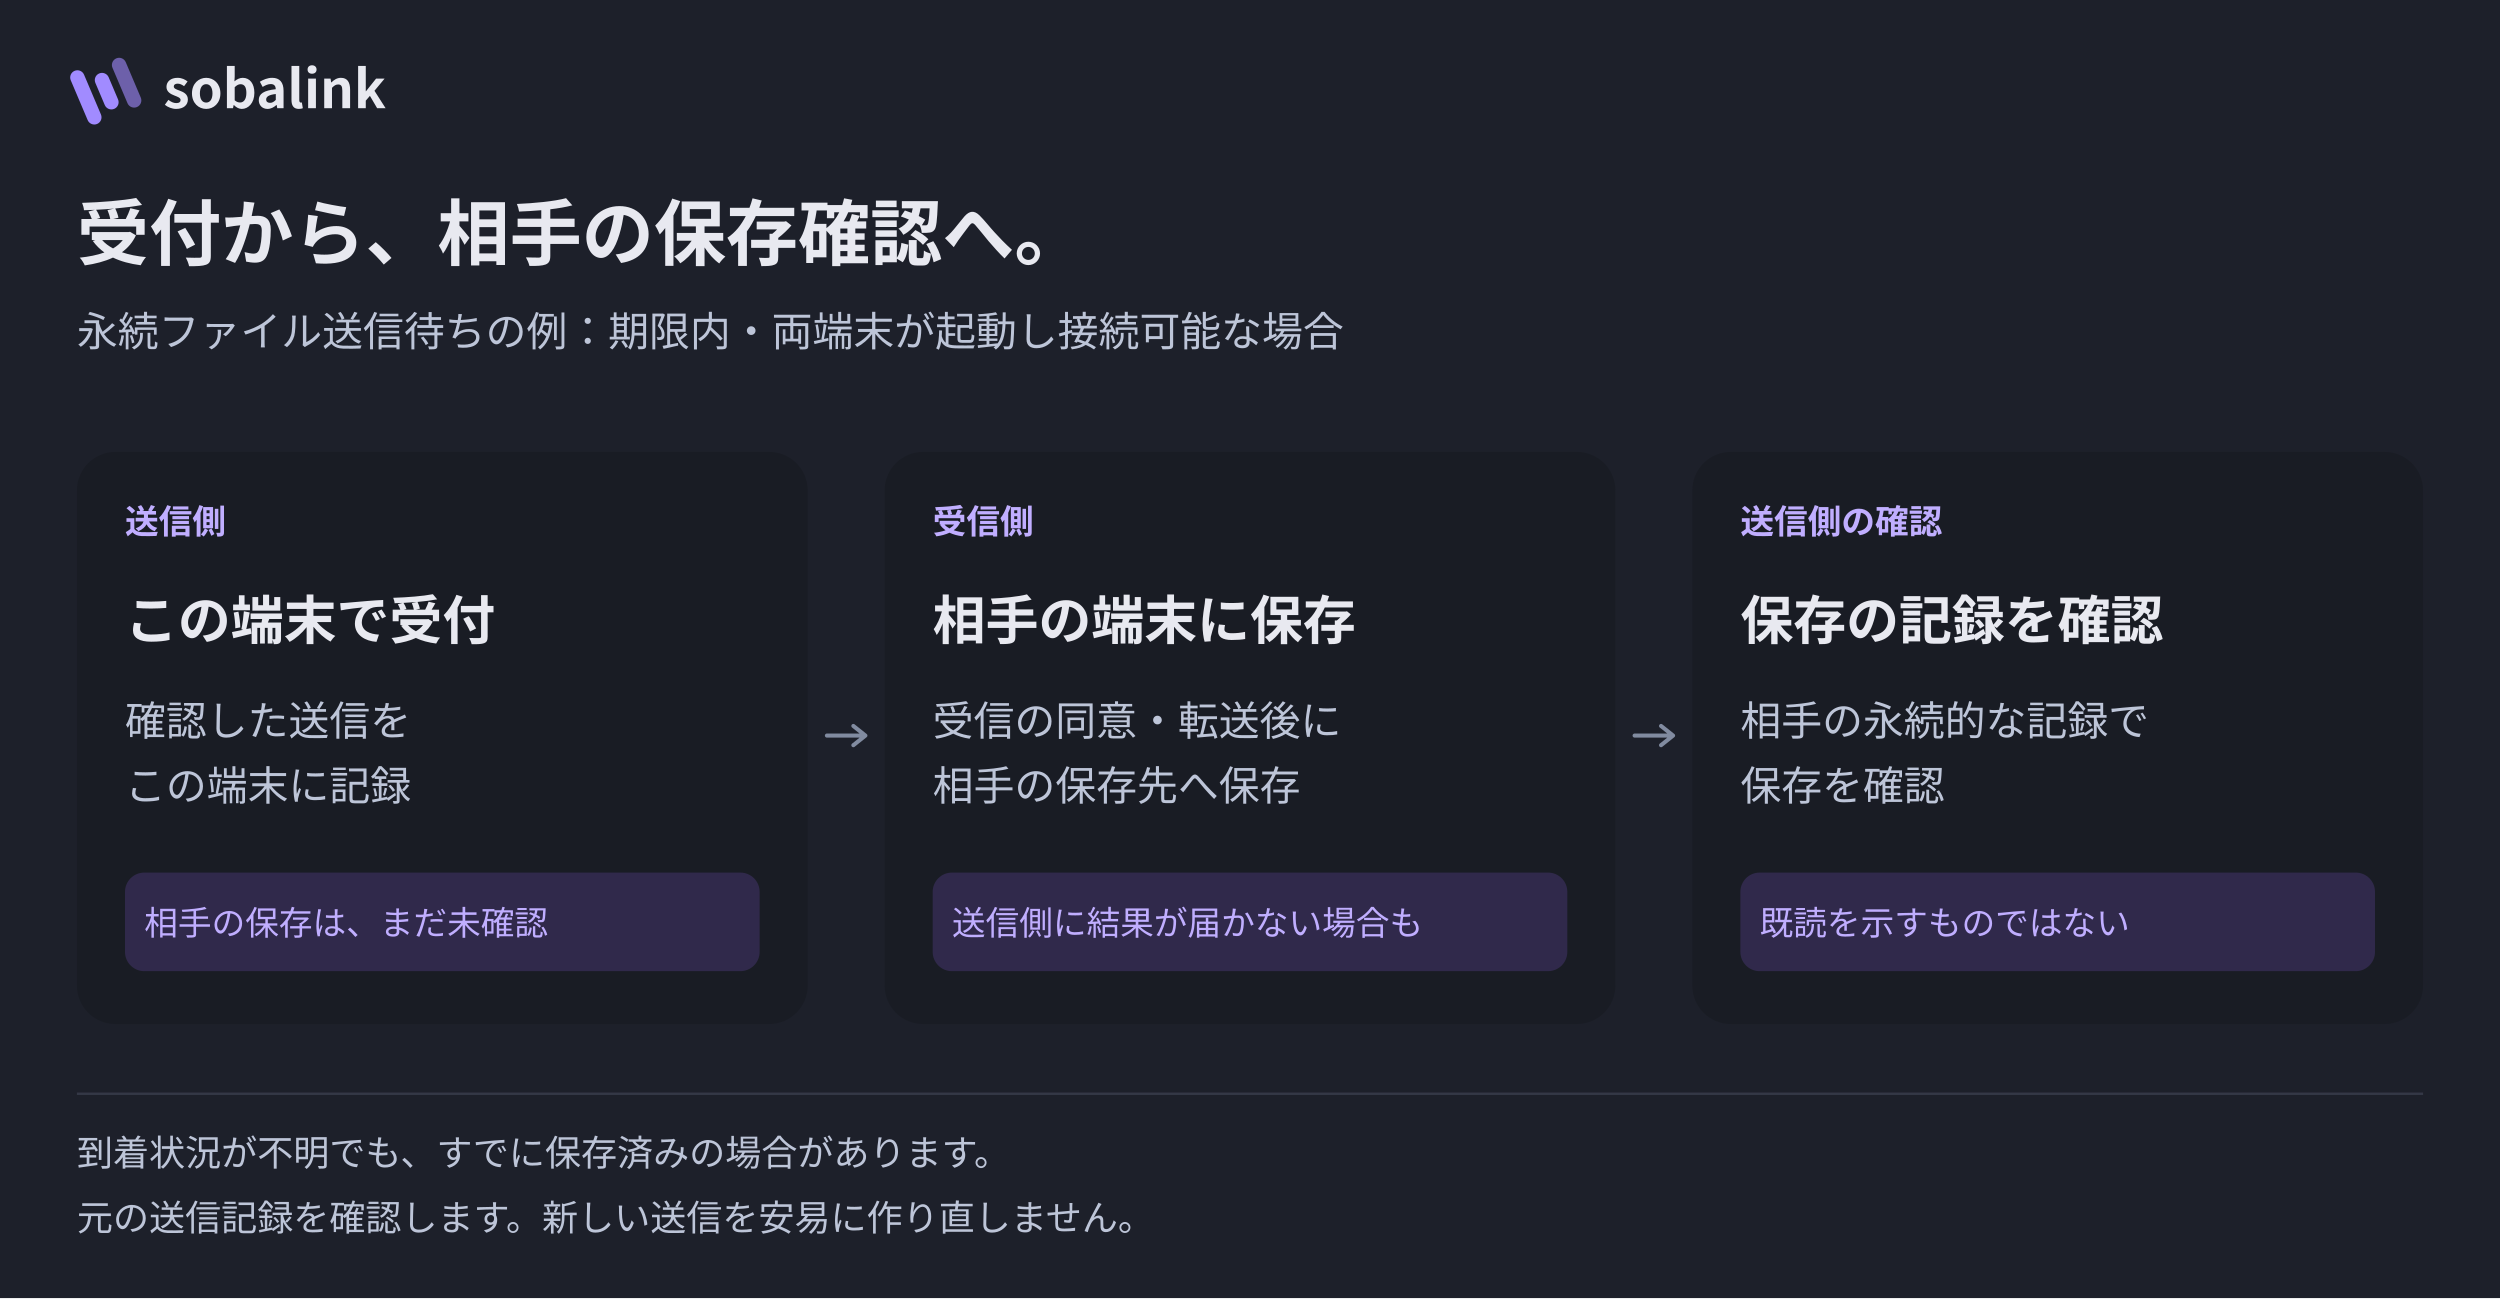
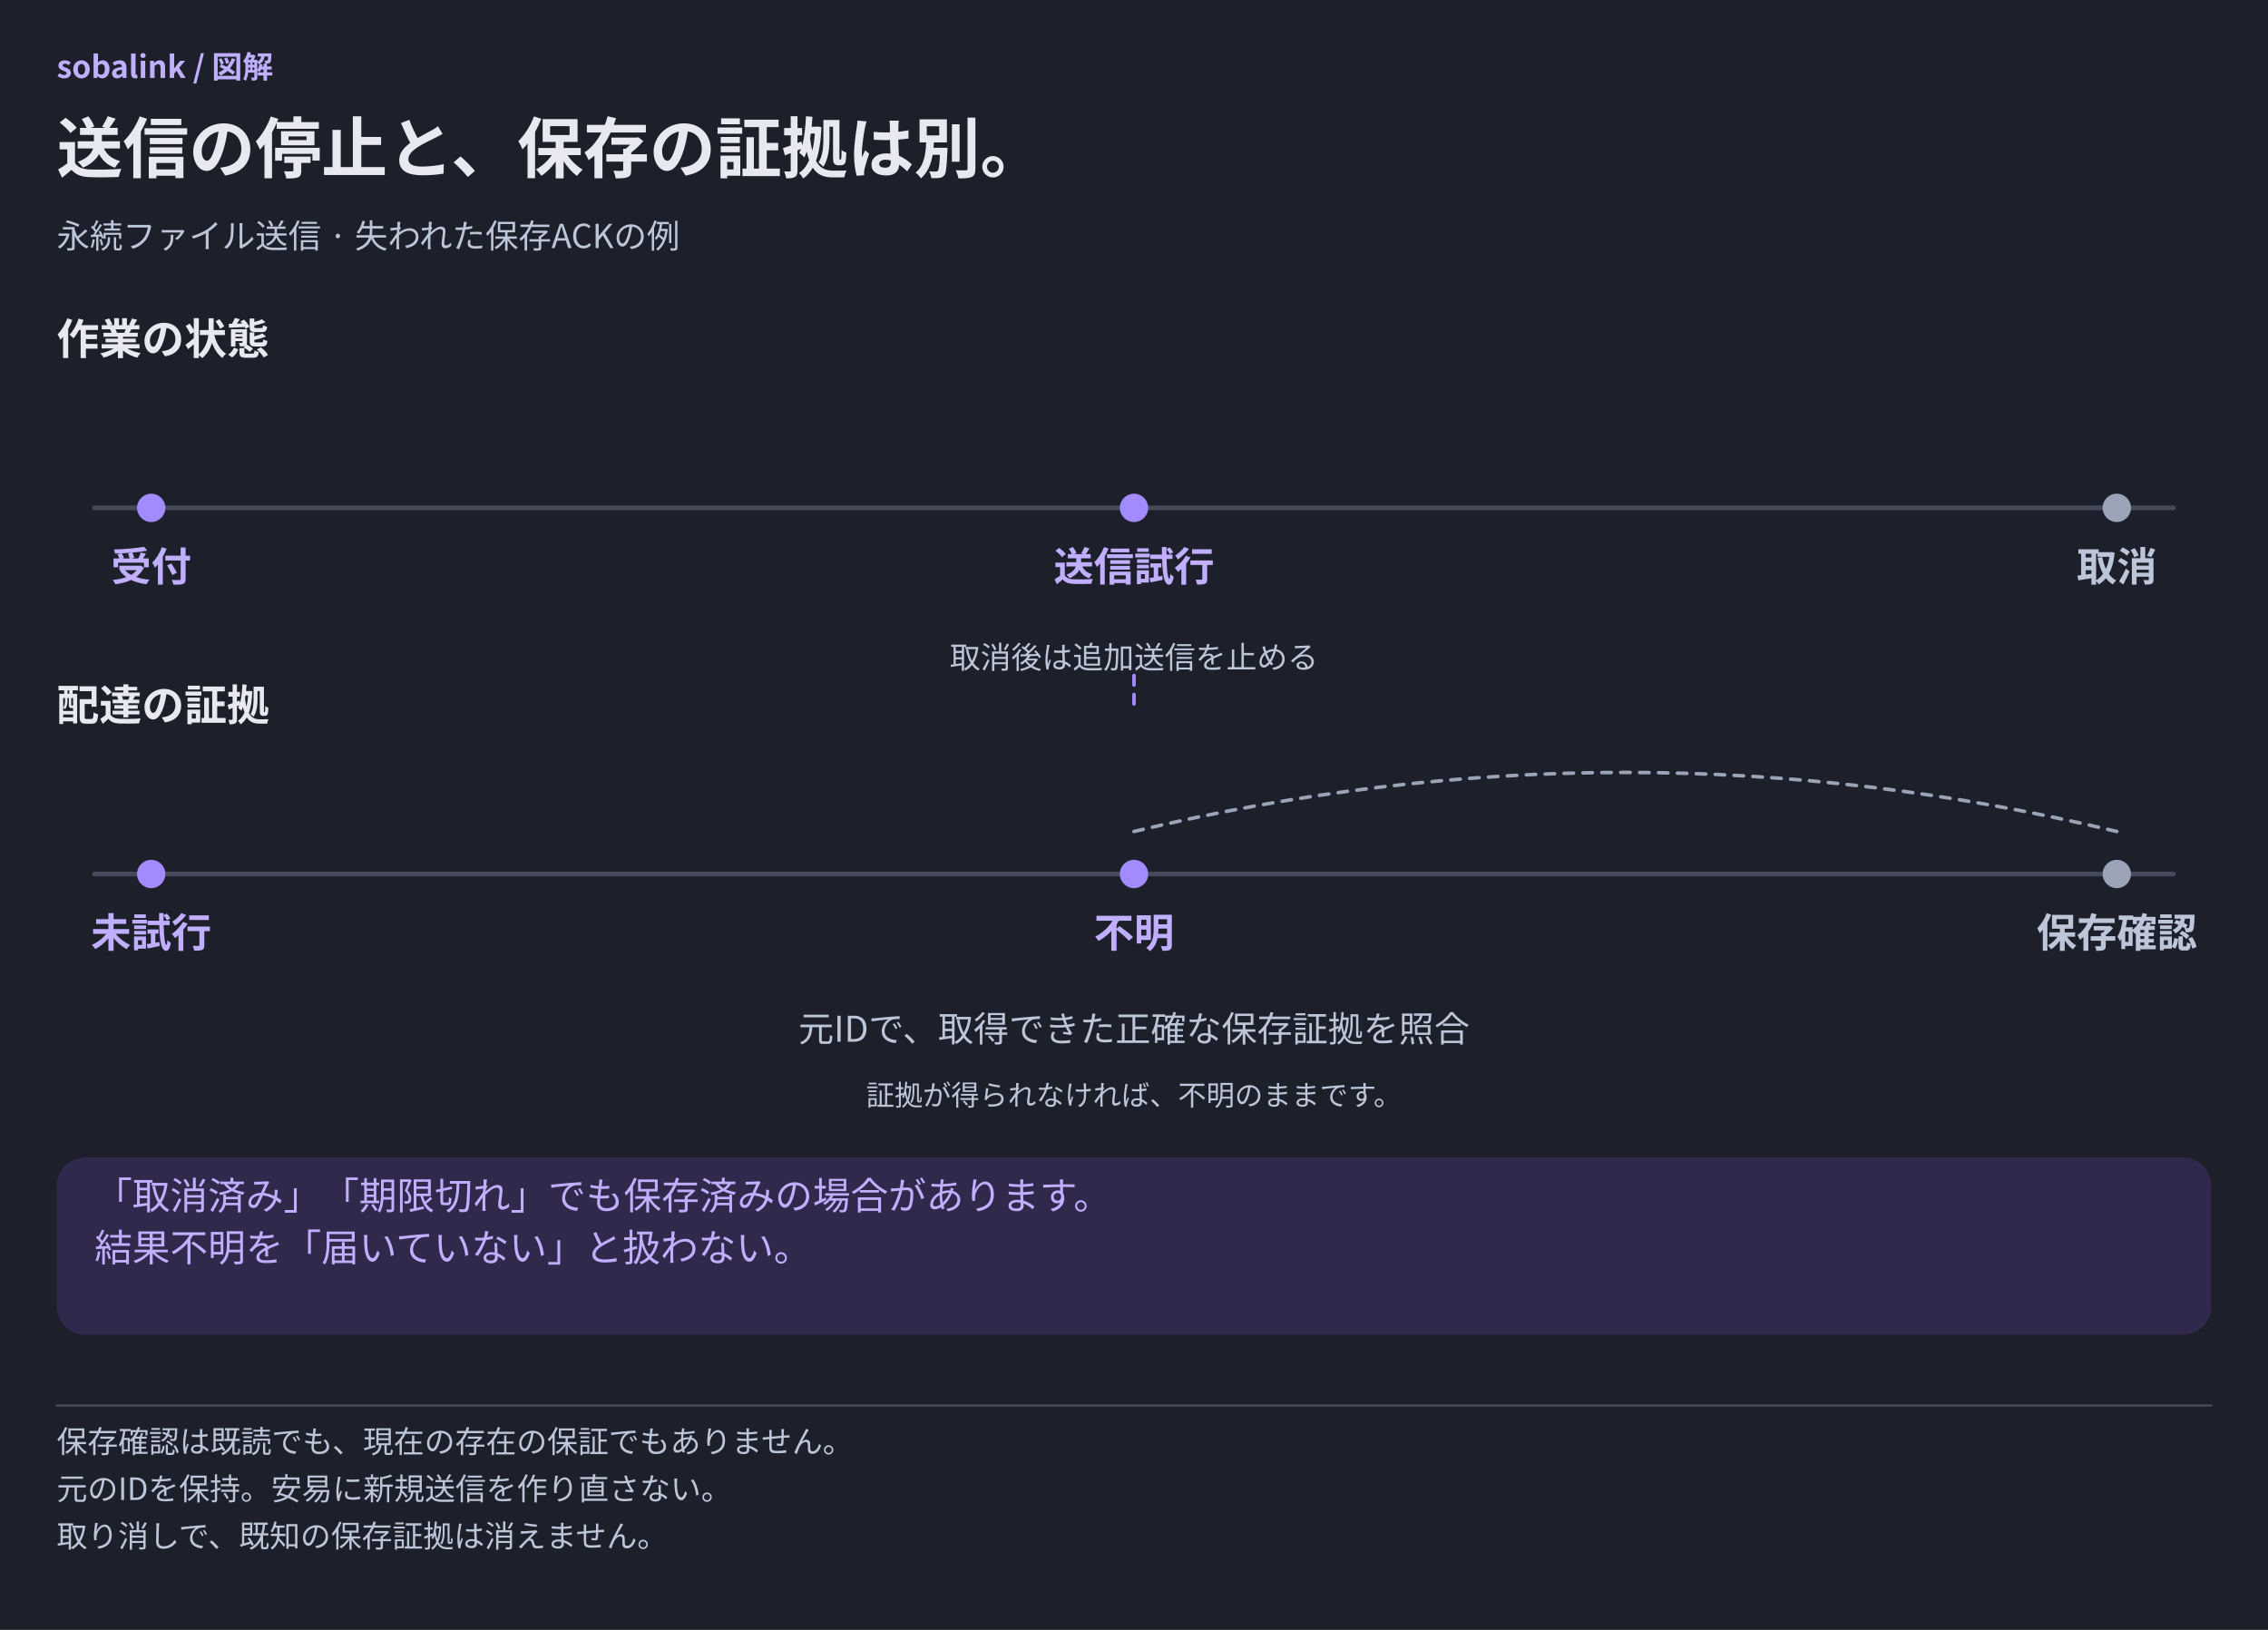
- <svg xmlns="http://www.w3.org/2000/svg" viewBox="0 0 1040 540" width="1040" height="540" role="img" aria-labelledby="title desc" xml:lang="ja">
+ <svg xmlns="http://www.w3.org/2000/svg" width="960" height="690" viewBox="0 0 960 690" role="img" aria-labelledby="title desc" xml:lang="ja">
  <style>text{font-family:-apple-system,BlinkMacSystemFont,"Segoe UI","Hiragino Sans","Yu Gothic UI","Noto Sans CJK JP","Noto Sans JP",sans-serif}</style>
-   <rect x="0" y="0" width="1040" height="540" rx="0" fill="#1d202a" />
-   <g transform="translate(32 25) rotate(-23 12 12)" fill="#a18bff" aria-hidden="true">
-     <rect width="6" height="24" rx="3" />
-     <rect x="9" y="5" width="6" height="16" rx="3" />
-     <rect x="18" y="2" width="6" height="22" rx="3" opacity=".6" />
-   </g>
-   <text x="68" y="45" font-size="22" fill="#e8e9f0" font-weight="650">sobalink</text>
-   <text x="32" y="108" font-size="30" fill="#e8e9f0" font-weight="650">受付から、相手の保存確認へ。</text>
-   <text x="32" y="144" font-size="17" fill="#bdc5d8" font-weight="400">永続ファイル送信待ちの例：期限内・両端末が起動し接続可能な場合</text>
-   <rect x="32" y="188" width="304" height="238" rx="16" fill="#191c24" />
-   <text x="52" y="222" font-size="14" fill="#c0aeff" font-weight="600">送信側</text>
-   <text x="52" y="266" font-size="22" fill="#e8e9f0" font-weight="650">この端末で受付</text>
-   <text x="52" y="306" font-size="17" fill="#bdc5d8" font-weight="400">確認した送信を</text>
-   <text x="52" y="333" font-size="17" fill="#bdc5d8" font-weight="400">この端末に記録</text>
-   <rect x="52" y="363" width="264" height="41" rx="8" fill="#30294b" />
-   <text x="60" y="389" font-size="14" fill="#c0aeff" font-weight="500">相手の保存は、まだ未確認</text>
-   <path d="M344 306h16m-5-4 5 4-5 4" fill="none" stroke="#818ba0" stroke-width="1.7" stroke-linecap="round" stroke-linejoin="round" />
-   <rect x="368" y="188" width="304" height="238" rx="16" fill="#191c24" />
-   <text x="388" y="222" font-size="14" fill="#c0aeff" font-weight="600">受信側</text>
-   <text x="388" y="266" font-size="22" fill="#e8e9f0" font-weight="650">相手の端末に保存</text>
-   <text x="388" y="306" font-size="17" fill="#bdc5d8" font-weight="400">受信の同意・転送後に</text>
-   <text x="388" y="333" font-size="17" fill="#bdc5d8" font-weight="400">相手の保存先へ保存</text>
-   <rect x="388" y="363" width="264" height="41" rx="8" fill="#30294b" />
-   <text x="396" y="389" font-size="14" fill="#c0aeff" font-weight="500">送信側に結果が届かない場合も</text>
-   <path d="M680 306h16m-5-4 5 4-5 4" fill="none" stroke="#818ba0" stroke-width="1.7" stroke-linecap="round" stroke-linejoin="round" />
-   <rect x="704" y="188" width="304" height="238" rx="16" fill="#191c24" />
-   <text x="724" y="222" font-size="14" fill="#c0aeff" font-weight="600">送信側の確認</text>
-   <text x="724" y="266" font-size="22" fill="#e8e9f0" font-weight="650">保存の記録を確認</text>
-   <text x="724" y="306" font-size="17" fill="#bdc5d8" font-weight="400">相手の永続的な記録で</text>
-   <text x="724" y="333" font-size="17" fill="#bdc5d8" font-weight="400">保存を確認</text>
-   <rect x="724" y="363" width="264" height="41" rx="8" fill="#30294b" />
-   <text x="732" y="389" font-size="14" fill="#c0aeff" font-weight="500">既読を示すものではない</text>
-   <path d="M32 455H1008" stroke="#343846" />
-   <text x="32" y="485" font-size="15" fill="#bdc5d8" font-weight="400">到着状況が不明でも、すでに保存済みの場合があります。</text>
-   <text x="32" y="512" font-size="15" fill="#bdc5d8" font-weight="400">元の送信記録を確認します。新しい送信を安易に作り直しません。</text>
+   <rect x="0" y="0" width="960" height="690" rx="0" fill="#1d202a" />
+   <text x="24" y="33" font-size="13" fill="#c0aeff" font-weight="600" text-anchor="start" id="label-4-box-916">sobalink  /  図解</text>
+   <text x="24" y="73" font-size="28" fill="#e8e9f0" font-weight="650" text-anchor="start" id="label-5-box-916">送信の停止と、保存の証拠は別。</text>
+   <text x="24" y="105" font-size="14" fill="#bdc5d8" font-weight="400" text-anchor="start" id="label-6-box-916">永続ファイル送信 · 失われた保存ACKの例</text>
+   <text x="24" y="150" font-size="18" fill="#e8e9f0" font-weight="650" text-anchor="start" id="label-7-box-916">作業の状態</text>
+   <path d="M40 215H920" fill="none" stroke="#454959" stroke-width="2" stroke-linecap="round" stroke-linejoin="round" />
+   <circle cx="64" cy="215" r="6" fill="#a18bff" />
+   <text x="64" y="246" font-size="17" fill="#c0aeff" font-weight="600" text-anchor="middle" id="label-10-box-240">受付</text>
+   <circle cx="480.0" cy="215" r="6" fill="#a18bff" />
+   <text x="480.0" y="246" font-size="17" fill="#c0aeff" font-weight="600" text-anchor="middle" id="label-12-box-240">送信試行</text>
+   <circle cx="896" cy="215" r="6" fill="#9ba4b7" />
+   <text x="896" y="246" font-size="17" fill="#bdc5d8" font-weight="600" text-anchor="middle" id="label-14-box-240">取消</text>
+   <text x="480.0" y="283" font-size="13" fill="#bdc5d8" font-weight="400" text-anchor="middle" id="label-15-box-912">取消後は追加送信を止める</text>
+   <text x="24" y="305" font-size="18" fill="#e8e9f0" font-weight="650" text-anchor="start" id="label-16-box-916">配達の証拠</text>
+   <path d="M40 370H920" fill="none" stroke="#454959" stroke-width="2" stroke-linecap="round" stroke-linejoin="round" />
+   <circle cx="64" cy="370" r="6" fill="#a18bff" />
+   <text x="64" y="401" font-size="17" fill="#c0aeff" font-weight="600" text-anchor="middle" id="label-19-box-240">未試行</text>
+   <circle cx="480.0" cy="370" r="6" fill="#a18bff" />
+   <text x="480.0" y="401" font-size="17" fill="#c0aeff" font-weight="600" text-anchor="middle" id="label-21-box-240">不明</text>
+   <circle cx="896" cy="370" r="6" fill="#9ba4b7" />
+   <text x="896" y="401" font-size="17" fill="#bdc5d8" font-weight="600" text-anchor="middle" id="label-23-box-240">保存確認</text>
+   <path d="M480.0 352Q688.0 302 896 352" fill="none" stroke="#9ba4b7" stroke-width="1.5" stroke-linecap="round" stroke-linejoin="round" stroke-dasharray="4 4" />
+   <text x="480.0" y="441" font-size="15" fill="#bdc5d8" font-weight="400" text-anchor="middle" id="label-25-box-912">元IDで、取得できた正確な保存証拠を照合</text>
+   <text x="480.0" y="468" font-size="12" fill="#bdc5d8" font-weight="400" text-anchor="middle" id="label-26-box-912">証拠が得られなければ、不明のままです。</text>
+   <path d="M480.0 298V283" fill="none" stroke="#a18bff" stroke-width="1.5" stroke-linecap="round" stroke-linejoin="round" stroke-dasharray="4 4" />
+   <rect x="24" y="490" width="912" height="75" rx="12" fill="#30294b" />
+   <text x="40" y="512" font-size="16" fill="#c0aeff" font-weight="400" text-anchor="start" id="label-29-box-880">「取消済み」「期限切れ」でも保存済みの場合があります。</text>
+   <text x="40" y="534" font-size="16" fill="#c0aeff" font-weight="400" text-anchor="start" id="label-30-box-880">結果不明を「届いていない」と扱わない。</text>
+   <path d="M24 595H936" fill="none" stroke="#454959" stroke-width="1" stroke-linecap="round" stroke-linejoin="round" />
+   <text x="24" y="615" font-size="13" fill="#bdc5d8" font-weight="400" text-anchor="start" id="label-32-box-916">保存確認は既読でも、現在の存在の保証でもありません。</text>
+   <text x="24" y="635" font-size="13" fill="#bdc5d8" font-weight="400" text-anchor="start" id="label-33-box-916">元のIDを保持。安易に新規送信を作り直さない。</text>
+   <text x="24" y="655" font-size="13" fill="#bdc5d8" font-weight="400" text-anchor="start" id="label-34-box-916">取り消しで、既知の保存証拠は消えません。</text>
</svg>
